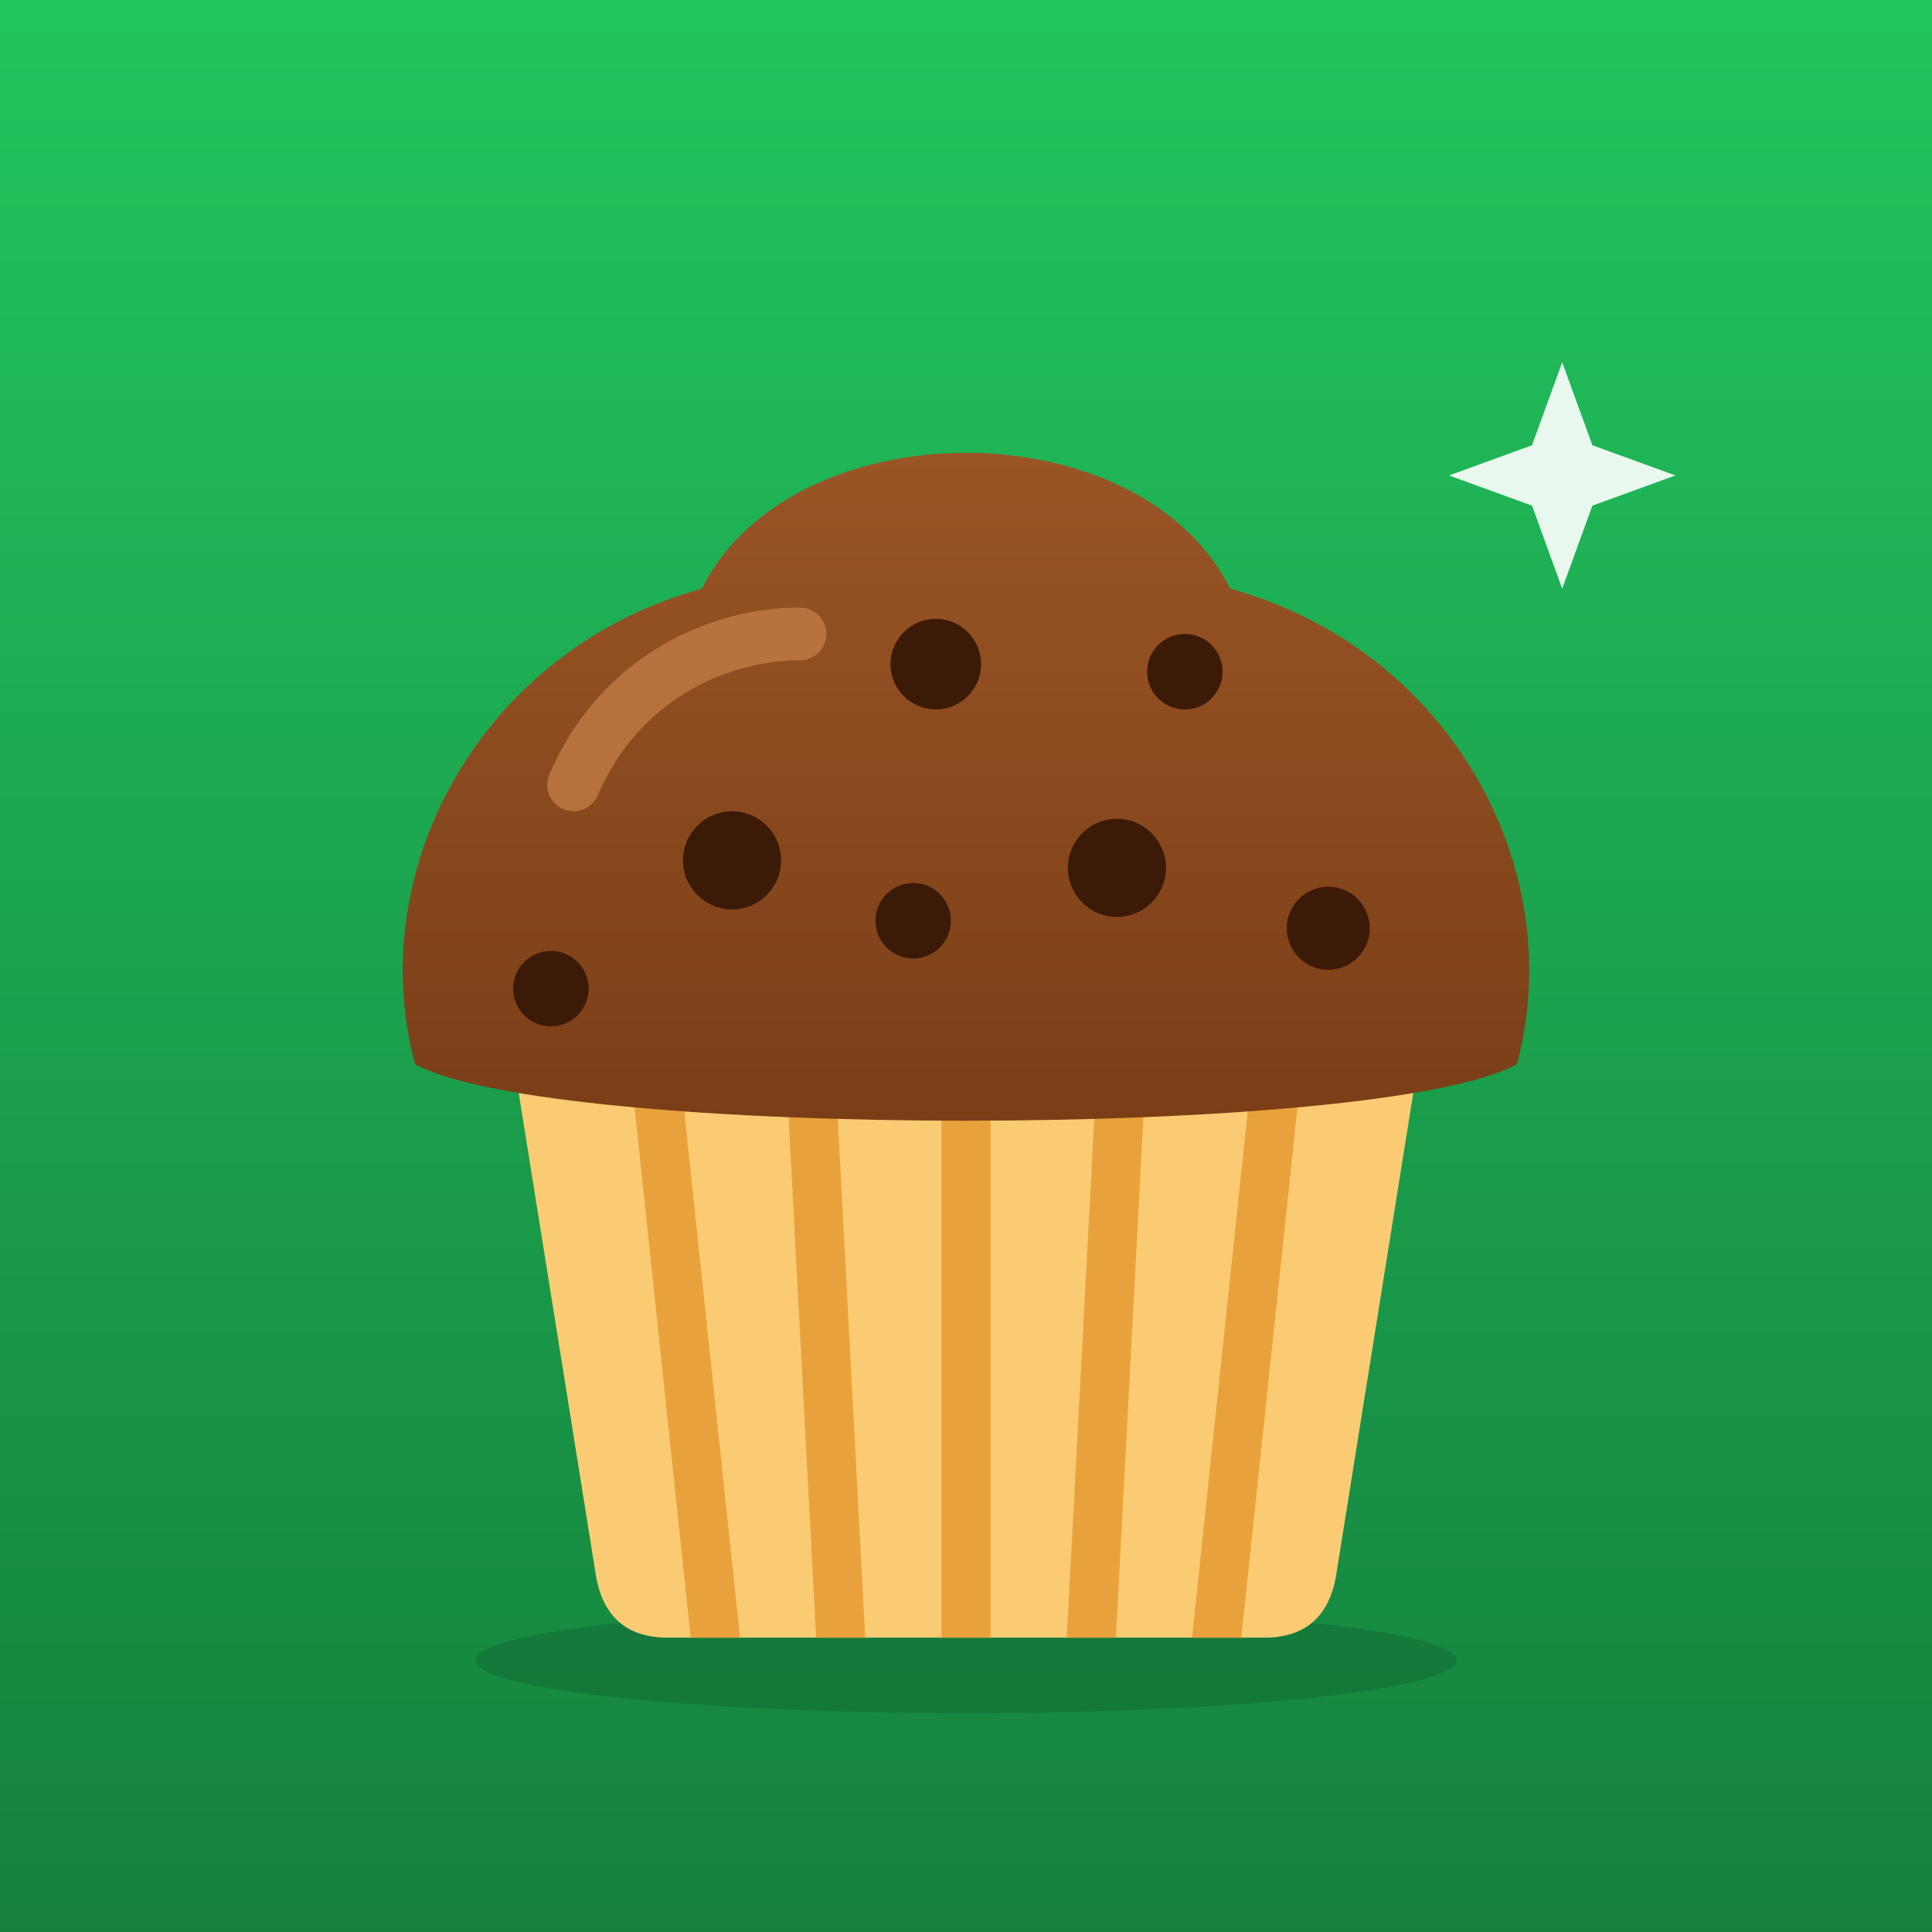
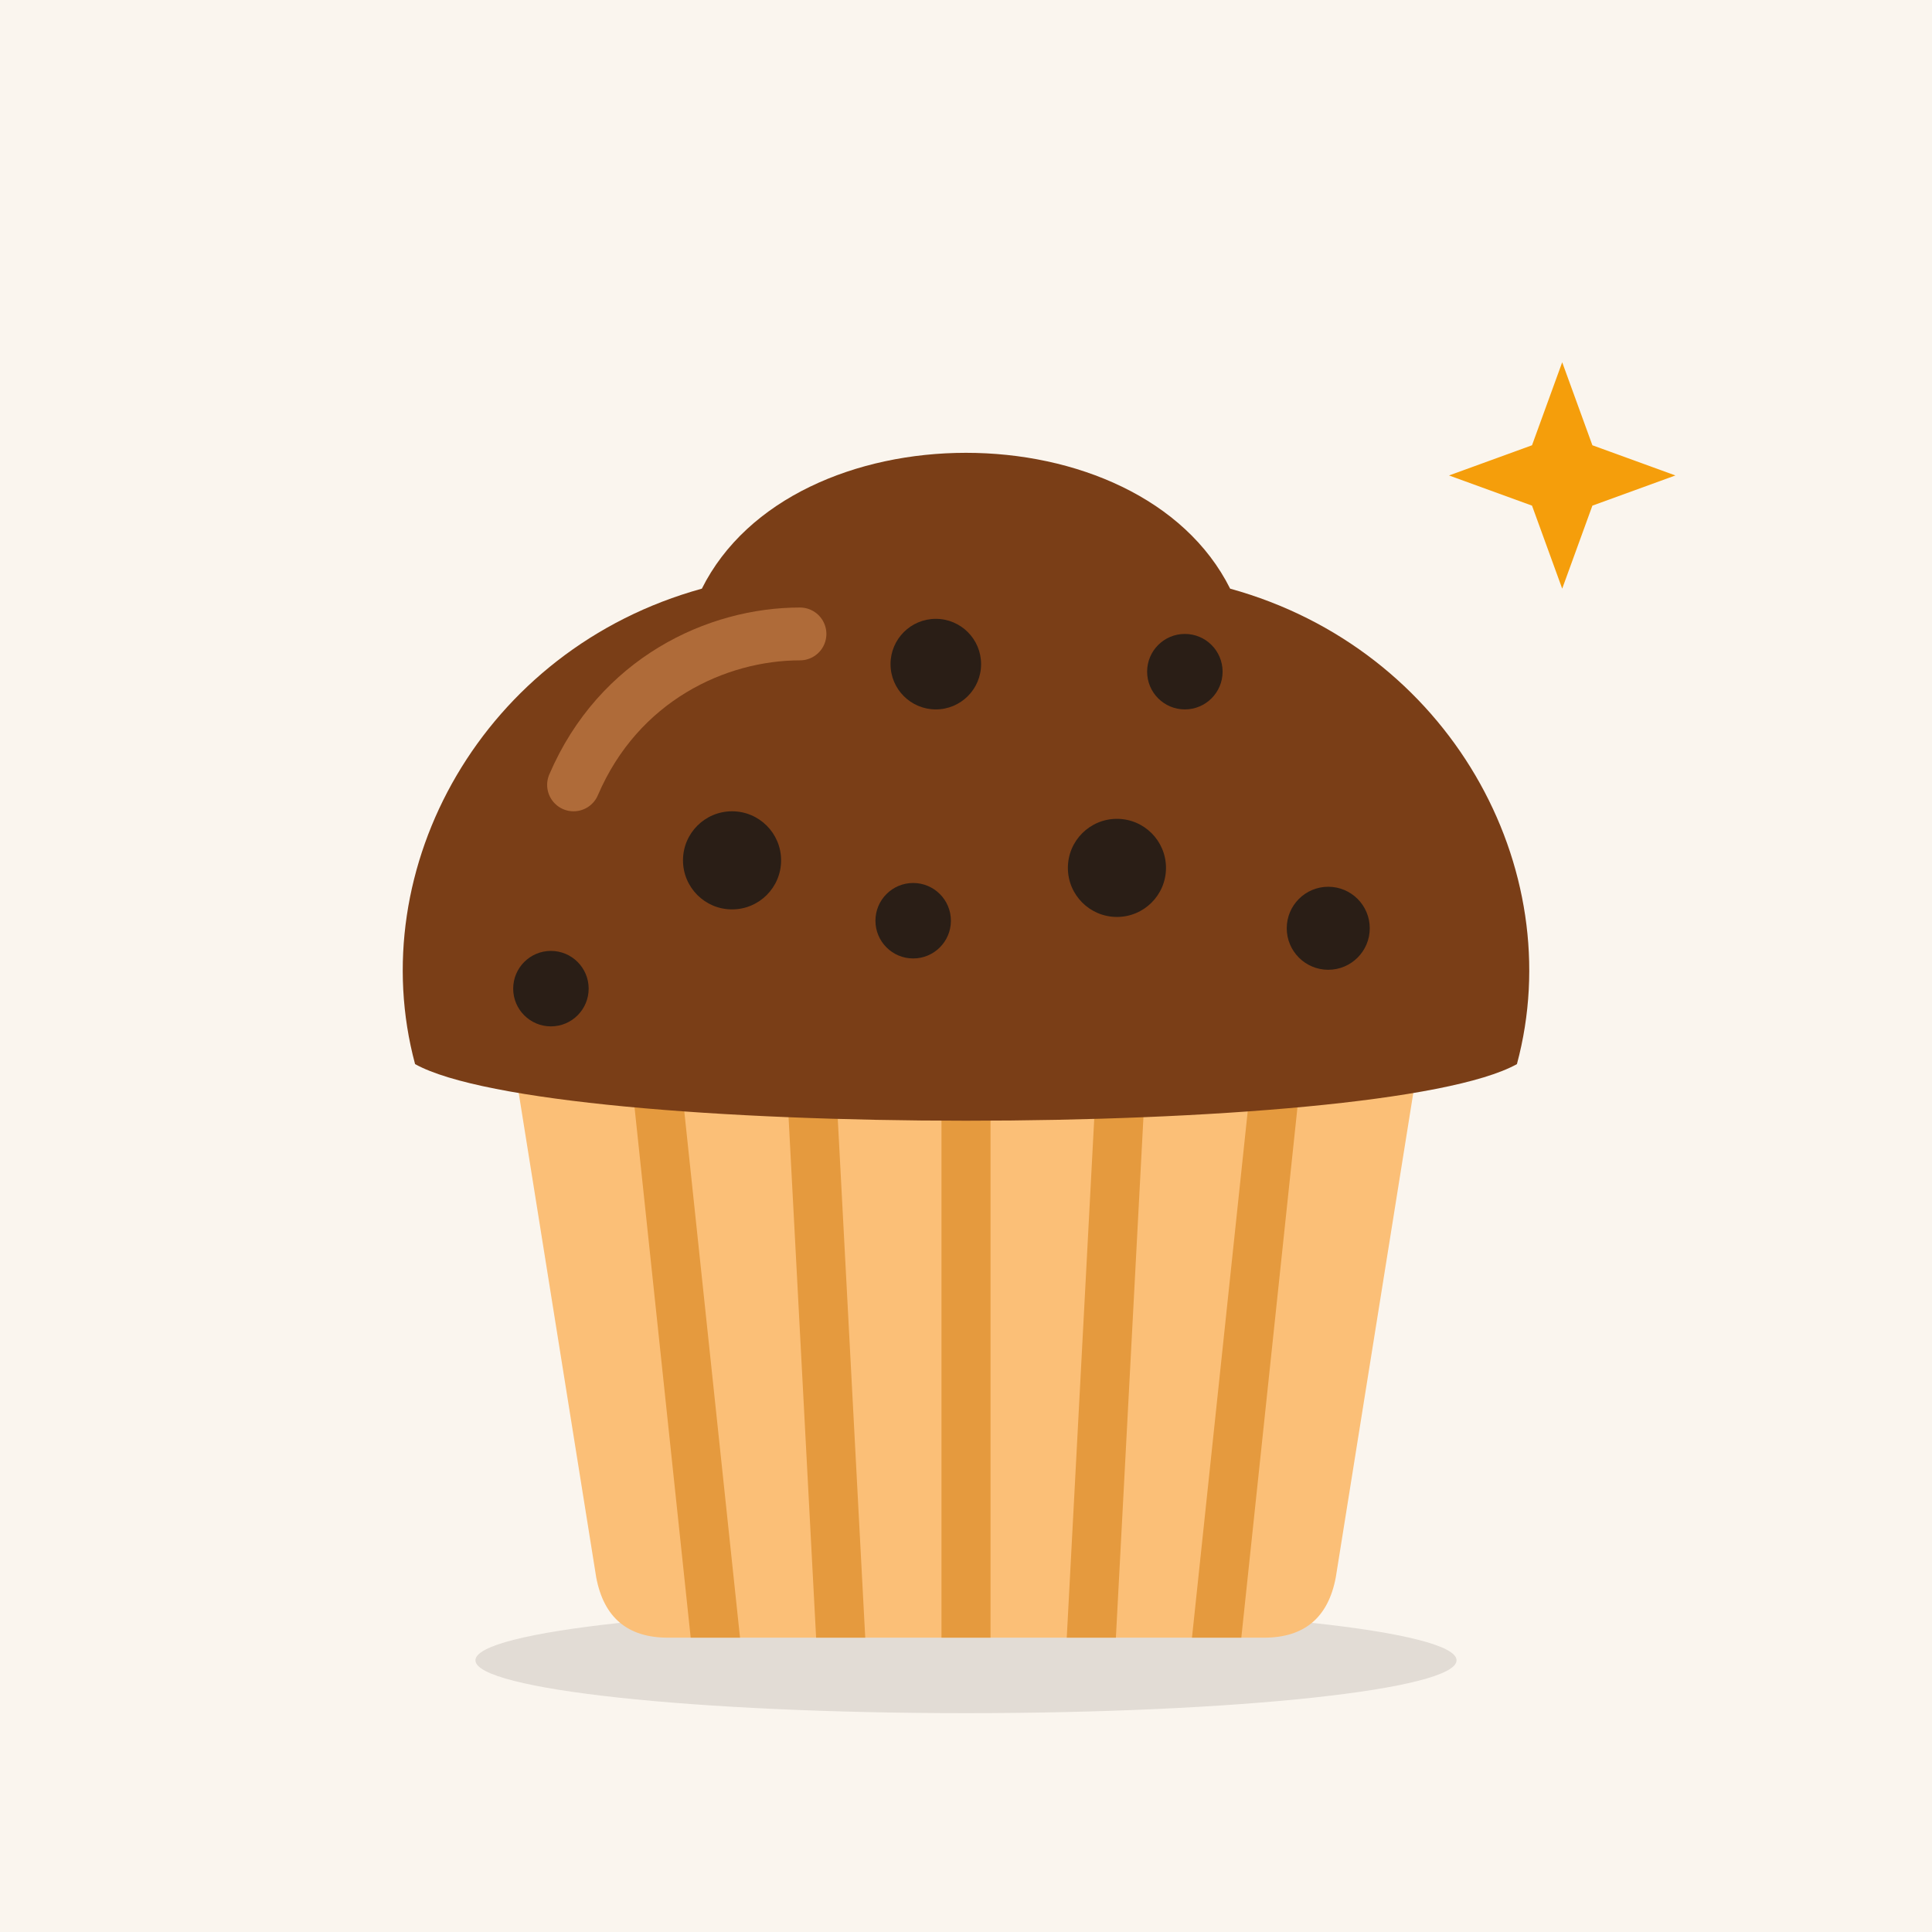
<svg xmlns="http://www.w3.org/2000/svg" viewBox="0 0 512 512">
-   <defs>
-     <linearGradient id="bg" x1="0" y1="0" x2="0" y2="1">
-       <stop offset="0" stop-color="#22C55E" />
-       <stop offset="1" stop-color="#15803D" />
-     </linearGradient>
-     <linearGradient id="cap" x1="0" y1="0" x2="0" y2="1">
-       <stop offset="0" stop-color="#9A5526" />
-       <stop offset="1" stop-color="#7A3E17" />
-     </linearGradient>
-     <clipPath id="liner">
+   <rect width="512" height="512" fill="#FAF5EE" />
+   <ellipse cx="256" cy="440" rx="130" ry="14" fill="#2A1E16" opacity=".12" />
+   <g transform="translate(256 268)">
+     <clipPath id="lc">
      <path d="M-122 0 H122 L98 150 Q95 166 79 166 H-79 Q-95 166 -98 150 Z" />
    </clipPath>
-   </defs>
-   <rect width="512" height="512" fill="url(#bg)" />
-   <ellipse cx="256" cy="440" rx="130" ry="14" fill="#0F5A2A" opacity=".35" />
-   <g transform="translate(256 268)">
-     <path d="M-122 0 H122 L98 150 Q95 166 79 166 H-79 Q-95 166 -98 150 Z" fill="#FBCB74" />
-     <g clip-path="url(#liner)" stroke="#E9A23B" stroke-width="13">
+     <path d="M-122 0 H122 L98 150 Q95 166 79 166 H-79 Q-95 166 -98 150 Z" fill="#FBBF77" />
+     <g clip-path="url(#lc)" stroke="#E59A3E" stroke-width="13">
      <path d="M-84 0 L-66 170 M-42 0 L-33 170 M0 0 V170 M42 0 L33 170 M84 0 L66 170" />
    </g>
-     <path d="M-146 14 C-160 -38 -128 -96 -70 -112 C-46 -160 46 -160 70 -112 C128 -96 160 -38 146 14 C110 34 -110 34 -146 14 Z" fill="url(#cap)" />
-     <path d="M-104 -60 C-92 -88 -66 -100 -44 -100" fill="none" stroke="#C07A43" stroke-width="14" stroke-linecap="round" opacity=".8" />
-     <g fill="#3B1A08">
+     <path d="M-146 14 C-160 -38 -128 -96 -70 -112 C-46 -160 46 -160 70 -112 C128 -96 160 -38 146 14 C110 34 -110 34 -146 14 Z" fill="#7A3E17" />
+     <path d="M-104 -60 C-92 -88 -66 -100 -44 -100" fill="none" stroke="#B9733F" stroke-width="14" stroke-linecap="round" opacity=".85" />
+     <g fill="#2A1E16">
      <circle cx="-62" cy="-40" r="13" />
      <circle cx="-8" cy="-92" r="12" />
      <circle cx="40" cy="-38" r="13" />
      <circle cx="96" cy="-22" r="11" />
      <circle cx="-110" cy="-6" r="10" />
      <circle cx="-14" cy="-24" r="10" />
      <circle cx="58" cy="-90" r="10" />
    </g>
-     <path d="M150 -150 l8 -22 l8 22 l22 8 l-22 8 l-8 22 l-8 -22 l-22 -8 Z" fill="#FFFFFF" opacity=".9" />
+     <path d="M150 -150 l8 -22 l8 22 l22 8 l-22 8 l-8 22 l-8 -22 l-22 -8 Z" fill="#F59E0B" />
  </g>
</svg>
